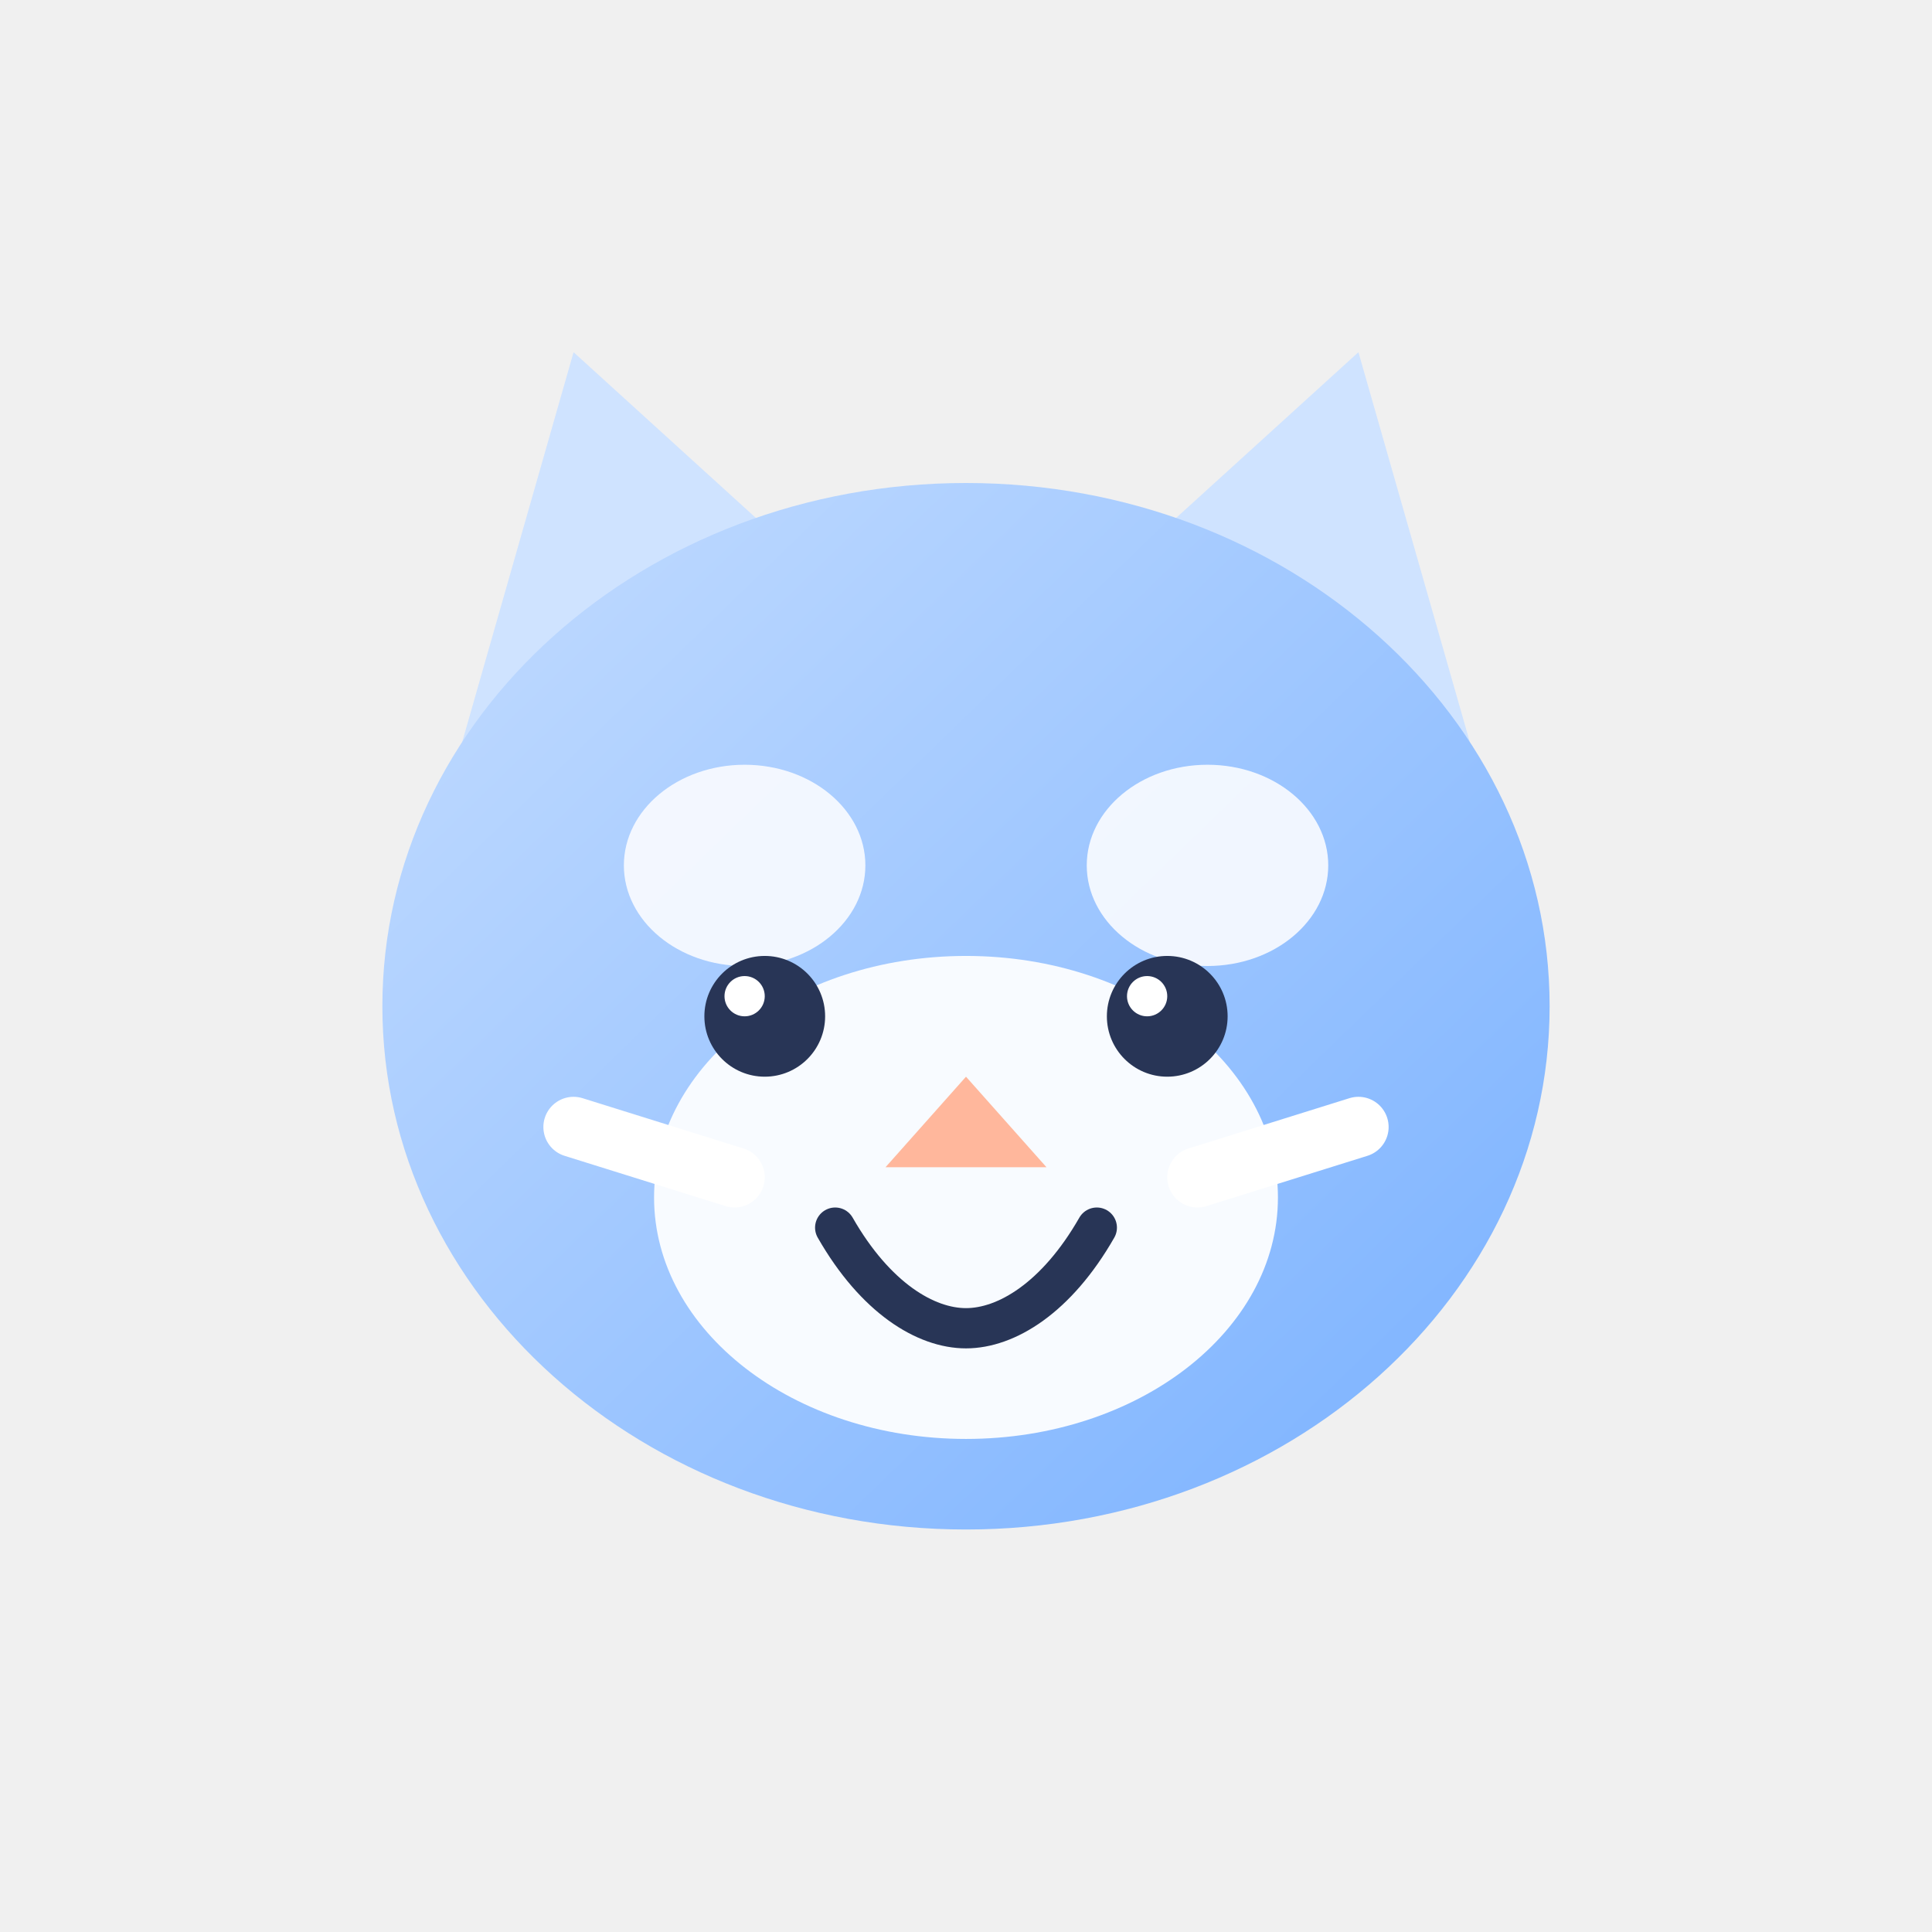
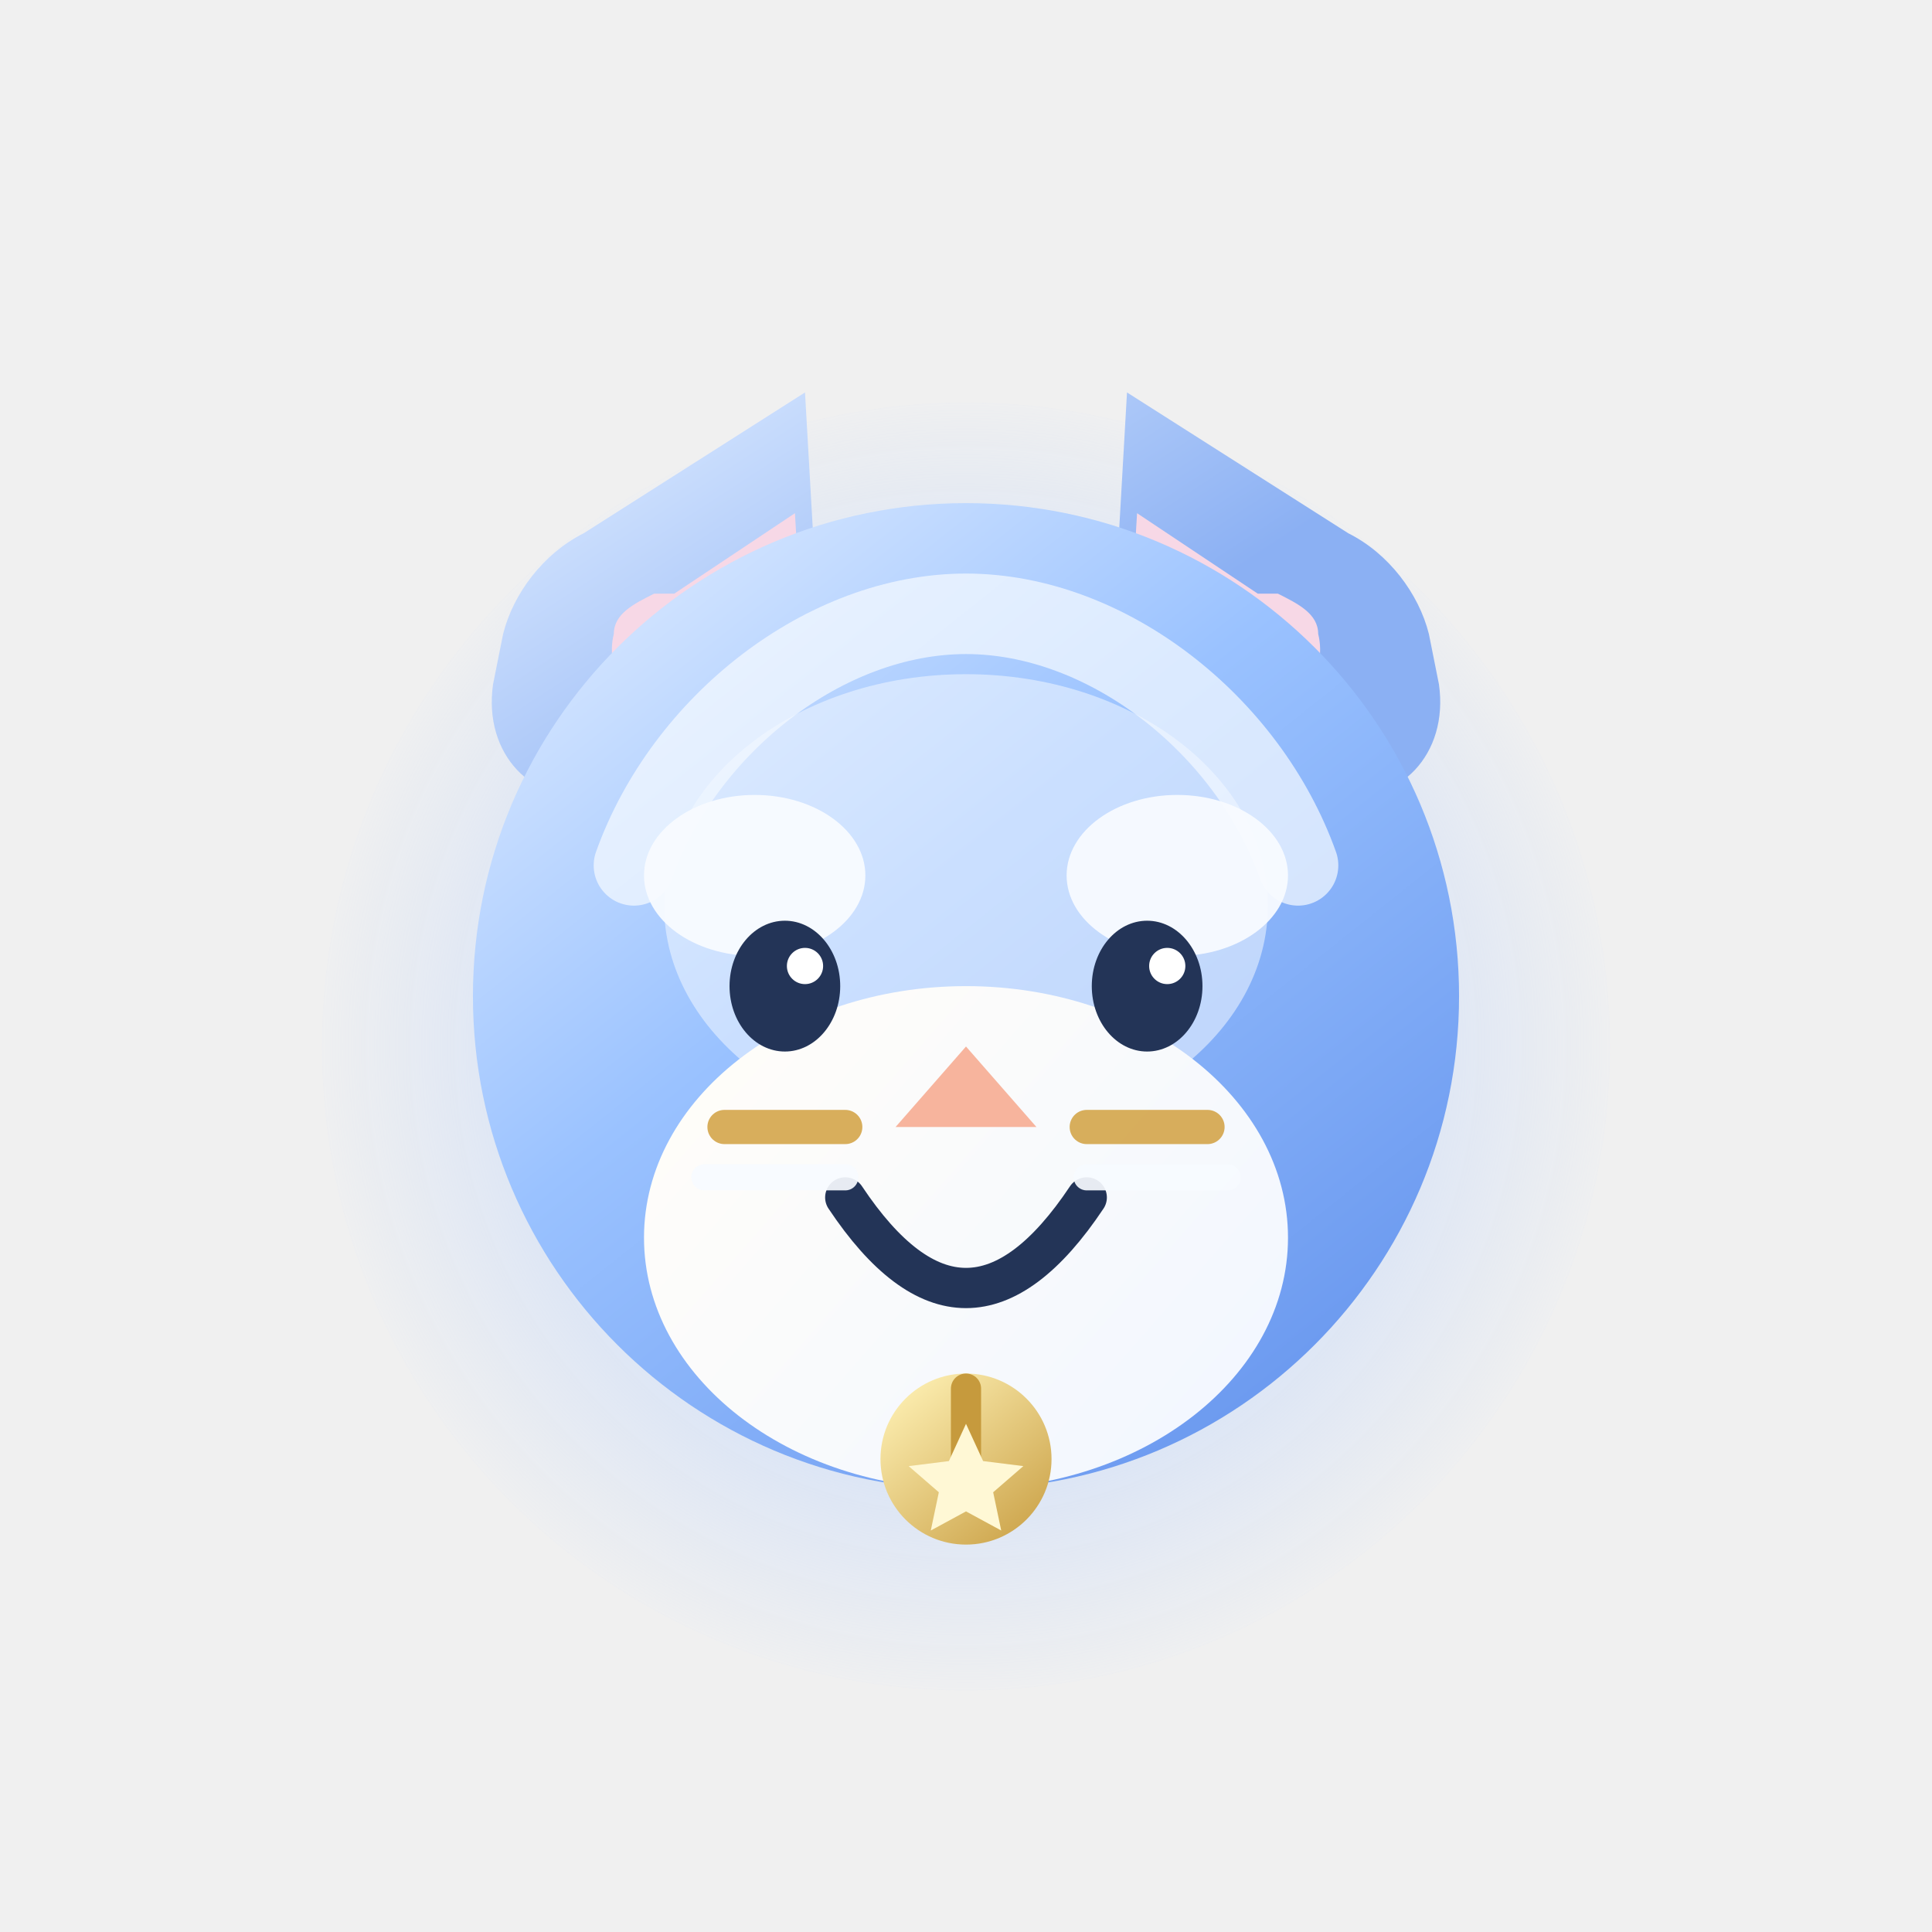
<svg xmlns="http://www.w3.org/2000/svg" width="192" height="192" viewBox="0 0 192 192" fill="none">
  <defs>
-     <linearGradient id="kittenBody" x1="28" y1="28" x2="154" y2="158" gradientUnits="userSpaceOnUse">
-       <stop stop-color="#CFE3FF" />
-       <stop offset="1" stop-color="#76AFFF" />
+     <radialGradient id="kittenAura" cx="0" cy="0" r="1" gradientUnits="userSpaceOnUse" gradientTransform="translate(96 104) rotate(90) scale(66)">
+       <stop stop-color="#EAF4FF" stop-opacity=".92" />
+       <stop offset=".62" stop-color="#B6D1FF" stop-opacity=".38" />
+       <stop offset="1" stop-color="#B6D1FF" stop-opacity="0" />
+     </radialGradient>
+     <linearGradient id="kittenFur" x1="54" y1="44" x2="140" y2="152" gradientUnits="userSpaceOnUse">
+       <stop stop-color="#E9F2FF" />
+       <stop offset=".42" stop-color="#9AC2FF" />
+       <stop offset="1" stop-color="#5E8EEB" />
+     </linearGradient>
+     <linearGradient id="kittenEar" x1="58" y1="42" x2="84" y2="82" gradientUnits="userSpaceOnUse">
+       <stop stop-color="#D7E7FF" />
+       <stop offset="1" stop-color="#8BB0F3" />
+     </linearGradient>
+     <linearGradient id="kittenMuzzle" x1="72" y1="102" x2="120" y2="144" gradientUnits="userSpaceOnUse">
+       <stop stop-color="#FFFDF9" />
+       <stop offset="1" stop-color="#F2F7FF" />
+     </linearGradient>
+     <linearGradient id="kittenCharm" x1="90" y1="136" x2="105" y2="154" gradientUnits="userSpaceOnUse">
+       <stop stop-color="#FFF2B6" />
+       <stop offset="1" stop-color="#C69A3D" />
    </linearGradient>
  </defs>
-   <path d="M57 35 79 55 74 78 45 77 57 35Z" fill="#CFE3FF" />
-   <path d="M135 35 147 77 118 78 113 55 135 35Z" fill="#CFE3FF" />
-   <ellipse cx="96" cy="100" rx="58" ry="52" fill="url(#kittenBody)" />
-   <ellipse cx="74" cy="86" rx="12" ry="10" fill="#F8FBFF" fill-opacity=".92" />
-   <ellipse cx="120" cy="86" rx="12" ry="10" fill="#F8FBFF" fill-opacity=".92" />
-   <ellipse cx="96" cy="119" rx="31" ry="24" fill="#F8FBFF" />
-   <circle cx="76" cy="101" r="6" fill="#283556" />
-   <circle cx="116" cy="101" r="6" fill="#283556" />
-   <circle cx="74" cy="99" r="2" fill="#fff" />
-   <circle cx="114" cy="99" r="2" fill="#fff" />
-   <path d="M96 107 104 116H88L96 107Z" fill="#FFB79C" />
-   <path d="M83 122C87 129 92 132 96 132 100 132 105 129 109 122" stroke="#283556" stroke-width="4" stroke-linecap="round" />
-   <path d="M73 117 57 112M119 117 135 112" stroke="#FFFFFF" stroke-width="6" stroke-linecap="round" />
+   <circle cx="96" cy="104" r="64" fill="url(#kittenAura)" />
+   <path d="M58 53 80 39 82 74 59 79C53 80 48 75 49 68L50 63C51 59 54 55 58 53Z" fill="url(#kittenEar)" />
+   <path d="M134 53 112 39 110 74 133 79C139 80 144 75 143 68L142 63C141 59 138 55 134 53Z" fill="url(#kittenEar)" />
+   <path d="M67 59 79 51 80 68 67 70C63 71 60 67 61 63C61 61 63 60 65 59H67Z" fill="#F7D8E6" />
+   <path d="M125 59 113 51 112 68 125 70C129 71 132 67 131 63C131 61 129 60 127 59H125Z" fill="#F7D8E6" />
+   <circle cx="96" cy="99" r="49" fill="url(#kittenFur)" />
+   <path d="M63 86C68 72 82 61 96 61C110 61 124 72 129 86" stroke="#F7FBFF" stroke-width="8" stroke-linecap="round" opacity=".7" />
+   <ellipse cx="96" cy="90" rx="30" ry="23" fill="#F3F8FF" opacity=".55" />
+   <ellipse cx="75" cy="87" rx="11" ry="8" fill="#F8FBFF" opacity=".95" />
+   <ellipse cx="117" cy="87" rx="11" ry="8" fill="#F8FBFF" opacity=".95" />
+   <ellipse cx="96" cy="123" rx="32" ry="25" fill="url(#kittenMuzzle)" />
+   <ellipse cx="78" cy="98" rx="5.5" ry="6.5" fill="#233457" />
+   <ellipse cx="114" cy="98" rx="5.5" ry="6.5" fill="#233457" />
+   <circle cx="80" cy="96" r="1.8" fill="#fff" />
+   <circle cx="116" cy="96" r="1.8" fill="#fff" />
+   <path d="M96 104 103 112H89L96 104Z" fill="#F7B49D" />
+   <path d="M84 119C88 125 92 128 96 128C100 128 104 125 108 119" stroke="#233457" stroke-width="4" stroke-linecap="round" />
+   <path d="M84 112H72M108 112H120" stroke="#D4A54A" stroke-width="3.4" stroke-linecap="round" opacity=".9" />
+   <path d="M84 117H70M108 117H122" stroke="#F7FBFF" stroke-width="2.6" stroke-linecap="round" opacity=".92" />
+   <circle cx="96" cy="145" r="8.5" fill="url(#kittenCharm)" />
+   <path d="M96 138V145" stroke="#C69A3D" stroke-width="3" stroke-linecap="round" />
+   <path d="M96 141.5 97.7 145.2 101.7 145.7 98.7 148.3 99.5 152.1 96 150.2 92.5 152.1 93.3 148.3 90.3 145.7 94.3 145.2 96 141.5Z" fill="#FFF8D5" />
</svg>
